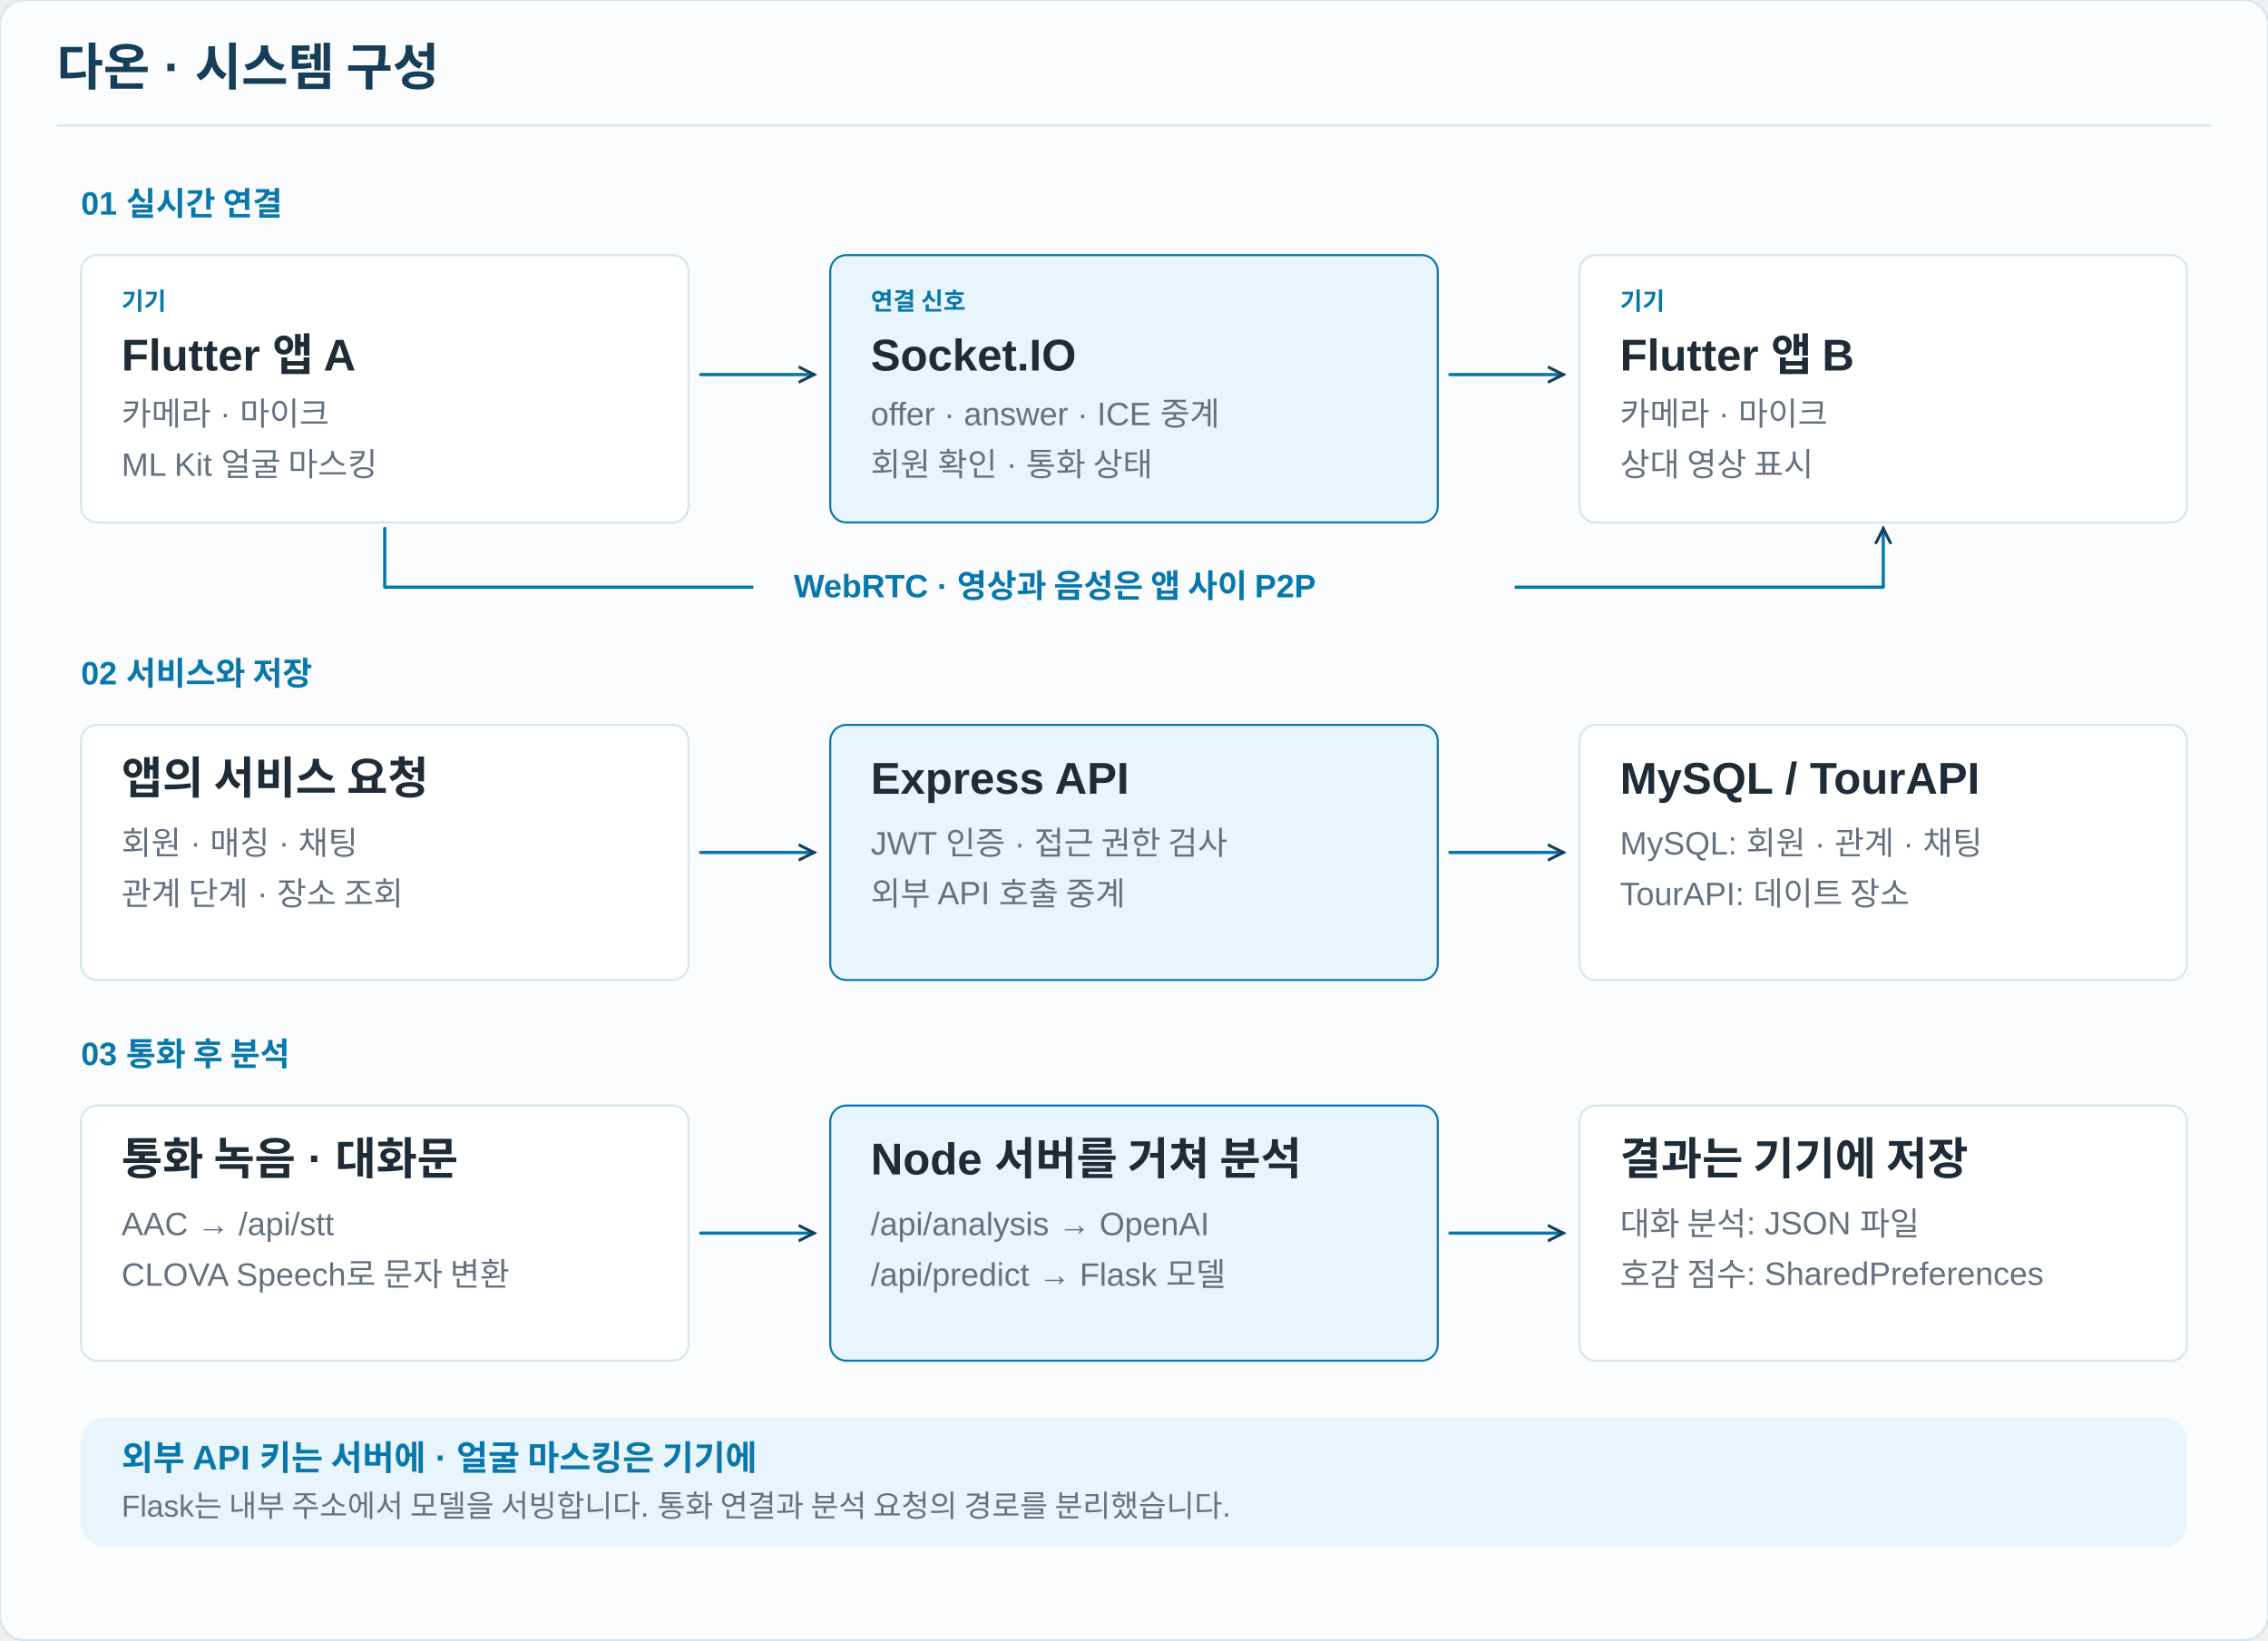
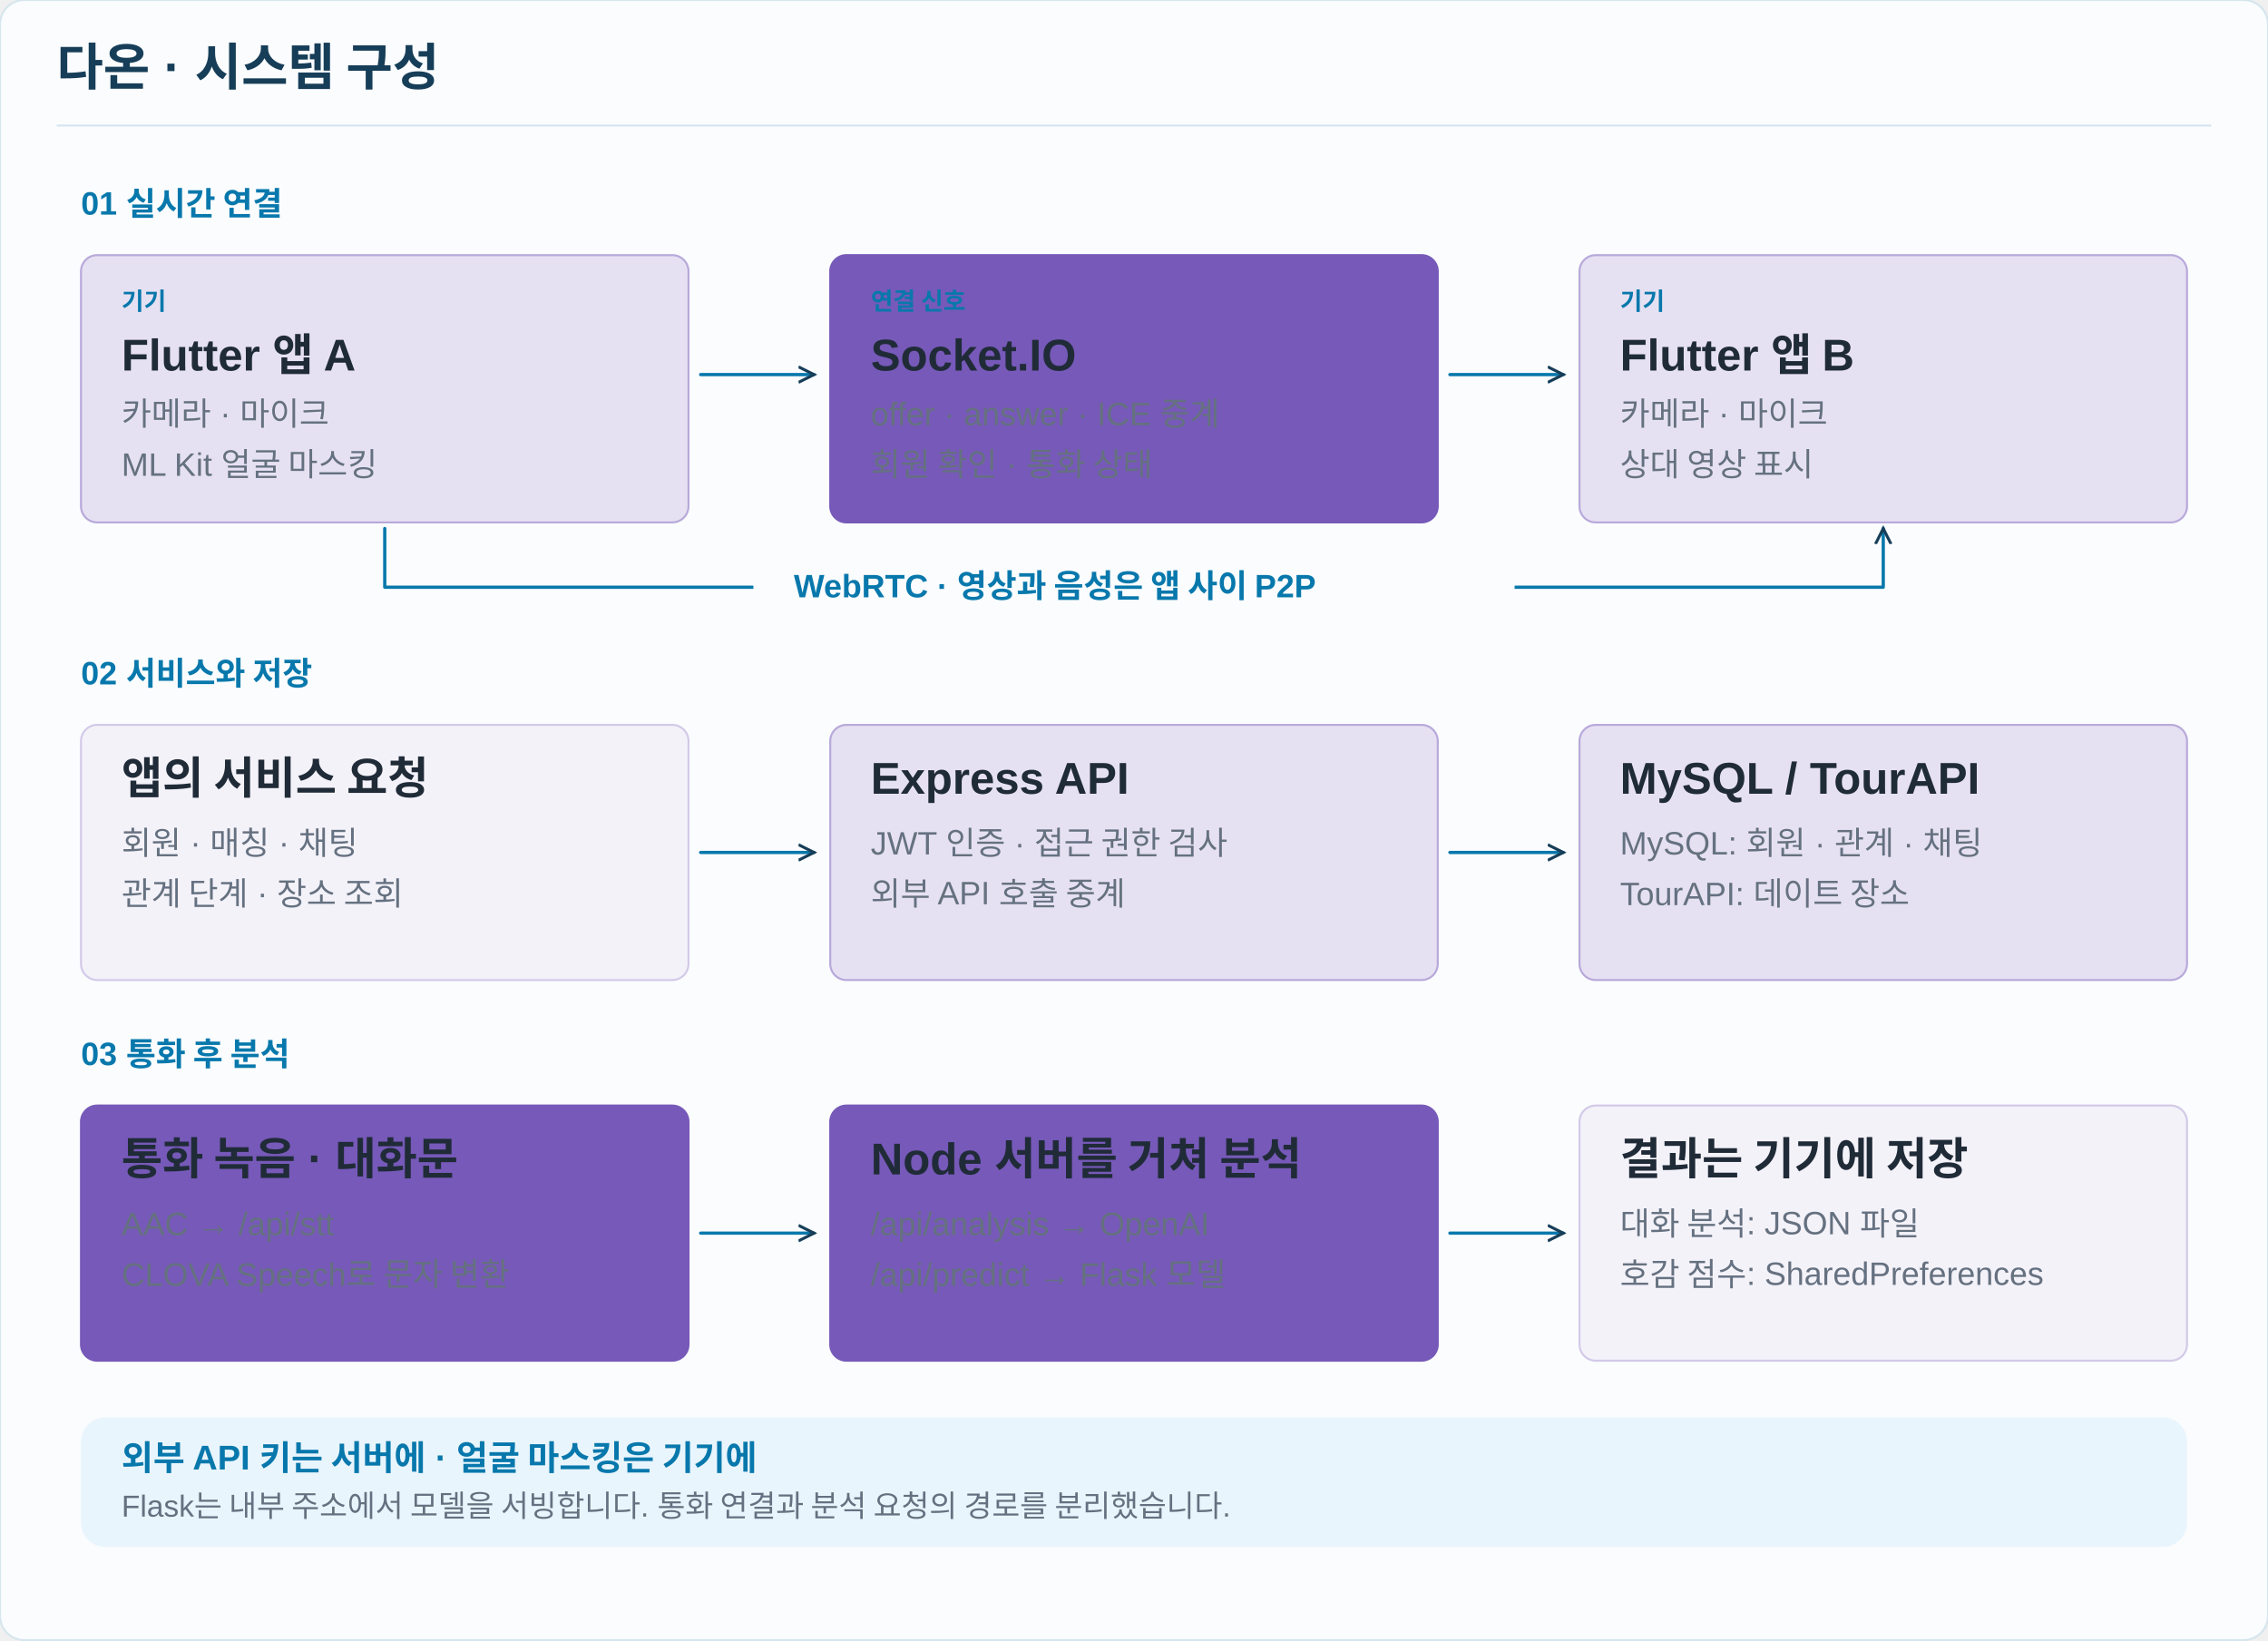
<svg xmlns="http://www.w3.org/2000/svg" width="1120" height="810" viewBox="0 0 1120 810" role="img" aria-labelledby="title desc" font-family="Segoe UI, Malgun Gothic, Arial, sans-serif">
  <defs>
    <marker id="arrow" viewBox="0 0 10 10" refX="8" refY="5" markerWidth="6" markerHeight="6" orient="auto">
      <path d="M0 1 L8 5 L0 9" fill="none" stroke="#173E58" stroke-width="1.5" />
    </marker>
  </defs>
  <rect x="0" y="0" width="1120" height="810" rx="12" fill="#FAFCFE" stroke="#D6E6EE" />
  <path d="M28 62 H1092" stroke="#D6E6EE" />
  <text x="28" y="42" font-size="25" fill="#173E58" font-weight="600">다온 · 시스템 구성</text>
  <g transform="translate(0 -80)">
    <text x="40" y="186" font-size="16" fill="#0878AC" font-weight="600">01  실시간 연결</text>
-     <rect x="40" y="206" width="300" height="132" rx="8" fill="#FFFFFF" stroke="#D6E6EE" />
+     <rect x="40" y="206" width="300" height="132" rx="8" fill="#E6E1F2" stroke="#B8A9DA" />
    <text x="60" y="233" font-size="12" fill="#0878AC" font-weight="600">기기</text>
    <text x="60" y="263" font-size="22" fill="#202B38" font-weight="600">Flutter 앱 A</text>
    <text x="60" y="290" font-size="16" fill="#657180" font-weight="400">카메라 · 마이크</text>
    <text x="60" y="315" font-size="16" fill="#657180" font-weight="400">ML Kit 얼굴 마스킹</text>
-     <rect x="410" y="206" width="300" height="132" rx="8" fill="#E9F5FC" stroke="#0878AC" />
+     <rect x="410" y="206" width="300" height="132" rx="8" fill="#7659B8" stroke="#7659B8" />
    <text x="430" y="233" font-size="12" fill="#0878AC" font-weight="600">연결 신호</text>
    <text x="430" y="263" font-size="22" fill="#202B38" font-weight="600">Socket.IO</text>
    <text x="430" y="290" font-size="16" fill="#657180" font-weight="400">offer · answer · ICE 중계</text>
    <text x="430" y="315" font-size="16" fill="#657180" font-weight="400">회원 확인 · 통화 상태</text>
-     <rect x="780" y="206" width="300" height="132" rx="8" fill="#FFFFFF" stroke="#D6E6EE" />
+     <rect x="780" y="206" width="300" height="132" rx="8" fill="#E6E1F2" stroke="#B8A9DA" />
    <text x="800" y="233" font-size="12" fill="#0878AC" font-weight="600">기기</text>
    <text x="800" y="263" font-size="22" fill="#202B38" font-weight="600">Flutter 앱 B</text>
    <text x="800" y="290" font-size="16" fill="#657180" font-weight="400">카메라 · 마이크</text>
    <text x="800" y="315" font-size="16" fill="#657180" font-weight="400">상대 영상 표시</text>
    <path d="M346 265 L402 265" fill="none" stroke="#0878AC" stroke-width="1.6" stroke-linecap="round" stroke-linejoin="round" marker-end="url(#arrow)" />
    <path d="M716 265 L772 265" fill="none" stroke="#0878AC" stroke-width="1.6" stroke-linecap="round" stroke-linejoin="round" marker-end="url(#arrow)" />
    <path d="M190 341 V370 H930 V341" fill="none" stroke="#0878AC" stroke-width="1.6" stroke-linecap="round" stroke-linejoin="round" marker-end="url(#arrow)" />
    <rect x="372" y="353" width="376" height="32" rx="16" fill="#FAFCFE" stroke="none" />
    <text x="392" y="375" font-size="16" fill="#0878AC" font-weight="600">WebRTC · 영상과 음성은 앱 사이 P2P</text>
    <text x="40" y="418" font-size="16" fill="#0878AC" font-weight="600">02  서비스와 저장</text>
-     <rect x="40" y="438" width="300" height="126" rx="8" fill="#FFFFFF" stroke="#D6E6EE" />
+     <rect x="40" y="438" width="300" height="126" rx="8" fill="#F4F2F9" stroke="#D3CAE8" />
    <text x="60" y="472" font-size="22" fill="#202B38" font-weight="600">앱의 서비스 요청</text>
    <text x="60" y="502" font-size="16" fill="#657180" font-weight="400">회원 · 매칭 · 채팅</text>
    <text x="60" y="527" font-size="16" fill="#657180" font-weight="400">관계 단계 · 장소 조회</text>
-     <rect x="410" y="438" width="300" height="126" rx="8" fill="#E9F5FC" stroke="#0878AC" />
+     <rect x="410" y="438" width="300" height="126" rx="8" fill="#E6E1F2" stroke="#B8A9DA" />
    <text x="430" y="472" font-size="22" fill="#202B38" font-weight="600">Express API</text>
    <text x="430" y="502" font-size="16" fill="#657180" font-weight="400">JWT 인증 · 접근 권한 검사</text>
    <text x="430" y="527" font-size="16" fill="#657180" font-weight="400">외부 API 호출 중계</text>
-     <rect x="780" y="438" width="300" height="126" rx="8" fill="#FFFFFF" stroke="#D6E6EE" />
+     <rect x="780" y="438" width="300" height="126" rx="8" fill="#E6E1F2" stroke="#B8A9DA" />
    <text x="800" y="472" font-size="22" fill="#202B38" font-weight="600">MySQL / TourAPI</text>
    <text x="800" y="502" font-size="16" fill="#657180" font-weight="400">MySQL: 회원 · 관계 · 채팅</text>
    <text x="800" y="527" font-size="16" fill="#657180" font-weight="400">TourAPI: 데이트 장소</text>
    <path d="M346 501 L402 501" fill="none" stroke="#0878AC" stroke-width="1.6" stroke-linecap="round" stroke-linejoin="round" marker-end="url(#arrow)" />
    <path d="M716 501 L772 501" fill="none" stroke="#0878AC" stroke-width="1.6" stroke-linecap="round" stroke-linejoin="round" marker-end="url(#arrow)" />
    <text x="40" y="606" font-size="16" fill="#0878AC" font-weight="600">03  통화 후 분석</text>
-     <rect x="40" y="626" width="300" height="126" rx="8" fill="#FFFFFF" stroke="#D6E6EE" />
+     <rect x="40" y="626" width="300" height="126" rx="8" fill="#7659B8" stroke="#7659B8" />
    <text x="60" y="660" font-size="22" fill="#202B38" font-weight="600">통화 녹음 · 대화문</text>
    <text x="60" y="690" font-size="16" fill="#657180" font-weight="400">AAC → /api/stt</text>
    <text x="60" y="715" font-size="16" fill="#657180" font-weight="400">CLOVA Speech로 문자 변환</text>
-     <rect x="410" y="626" width="300" height="126" rx="8" fill="#E9F5FC" stroke="#0878AC" />
+     <rect x="410" y="626" width="300" height="126" rx="8" fill="#7659B8" stroke="#7659B8" />
    <text x="430" y="660" font-size="22" fill="#202B38" font-weight="600">Node 서버를 거쳐 분석</text>
    <text x="430" y="690" font-size="16" fill="#657180" font-weight="400">/api/analysis → OpenAI</text>
    <text x="430" y="715" font-size="16" fill="#657180" font-weight="400">/api/predict → Flask 모델</text>
-     <rect x="780" y="626" width="300" height="126" rx="8" fill="#FFFFFF" stroke="#D6E6EE" />
+     <rect x="780" y="626" width="300" height="126" rx="8" fill="#F4F2F9" stroke="#D3CAE8" />
    <text x="800" y="660" font-size="22" fill="#202B38" font-weight="600">결과는 기기에 저장</text>
    <text x="800" y="690" font-size="16" fill="#657180" font-weight="400">대화 분석: JSON 파일</text>
    <text x="800" y="715" font-size="16" fill="#657180" font-weight="400">호감 점수: SharedPreferences</text>
    <path d="M346 689 L402 689" fill="none" stroke="#0878AC" stroke-width="1.6" stroke-linecap="round" stroke-linejoin="round" marker-end="url(#arrow)" />
    <path d="M716 689 L772 689" fill="none" stroke="#0878AC" stroke-width="1.6" stroke-linecap="round" stroke-linejoin="round" marker-end="url(#arrow)" />
    <rect x="40" y="780" width="1040" height="64" rx="12" fill="#E9F5FC" stroke="none" />
    <text x="60" y="806" font-size="17" fill="#0878AC" font-weight="600">외부 API 키는 서버에 · 얼굴 마스킹은 기기에</text>
    <text x="60" y="829" font-size="15" fill="#657180" font-weight="400">Flask는 내부 주소에서 모델을 서빙합니다. 통화 연결과 분석 요청의 경로를 분리했습니다.</text>
  </g>
</svg>
